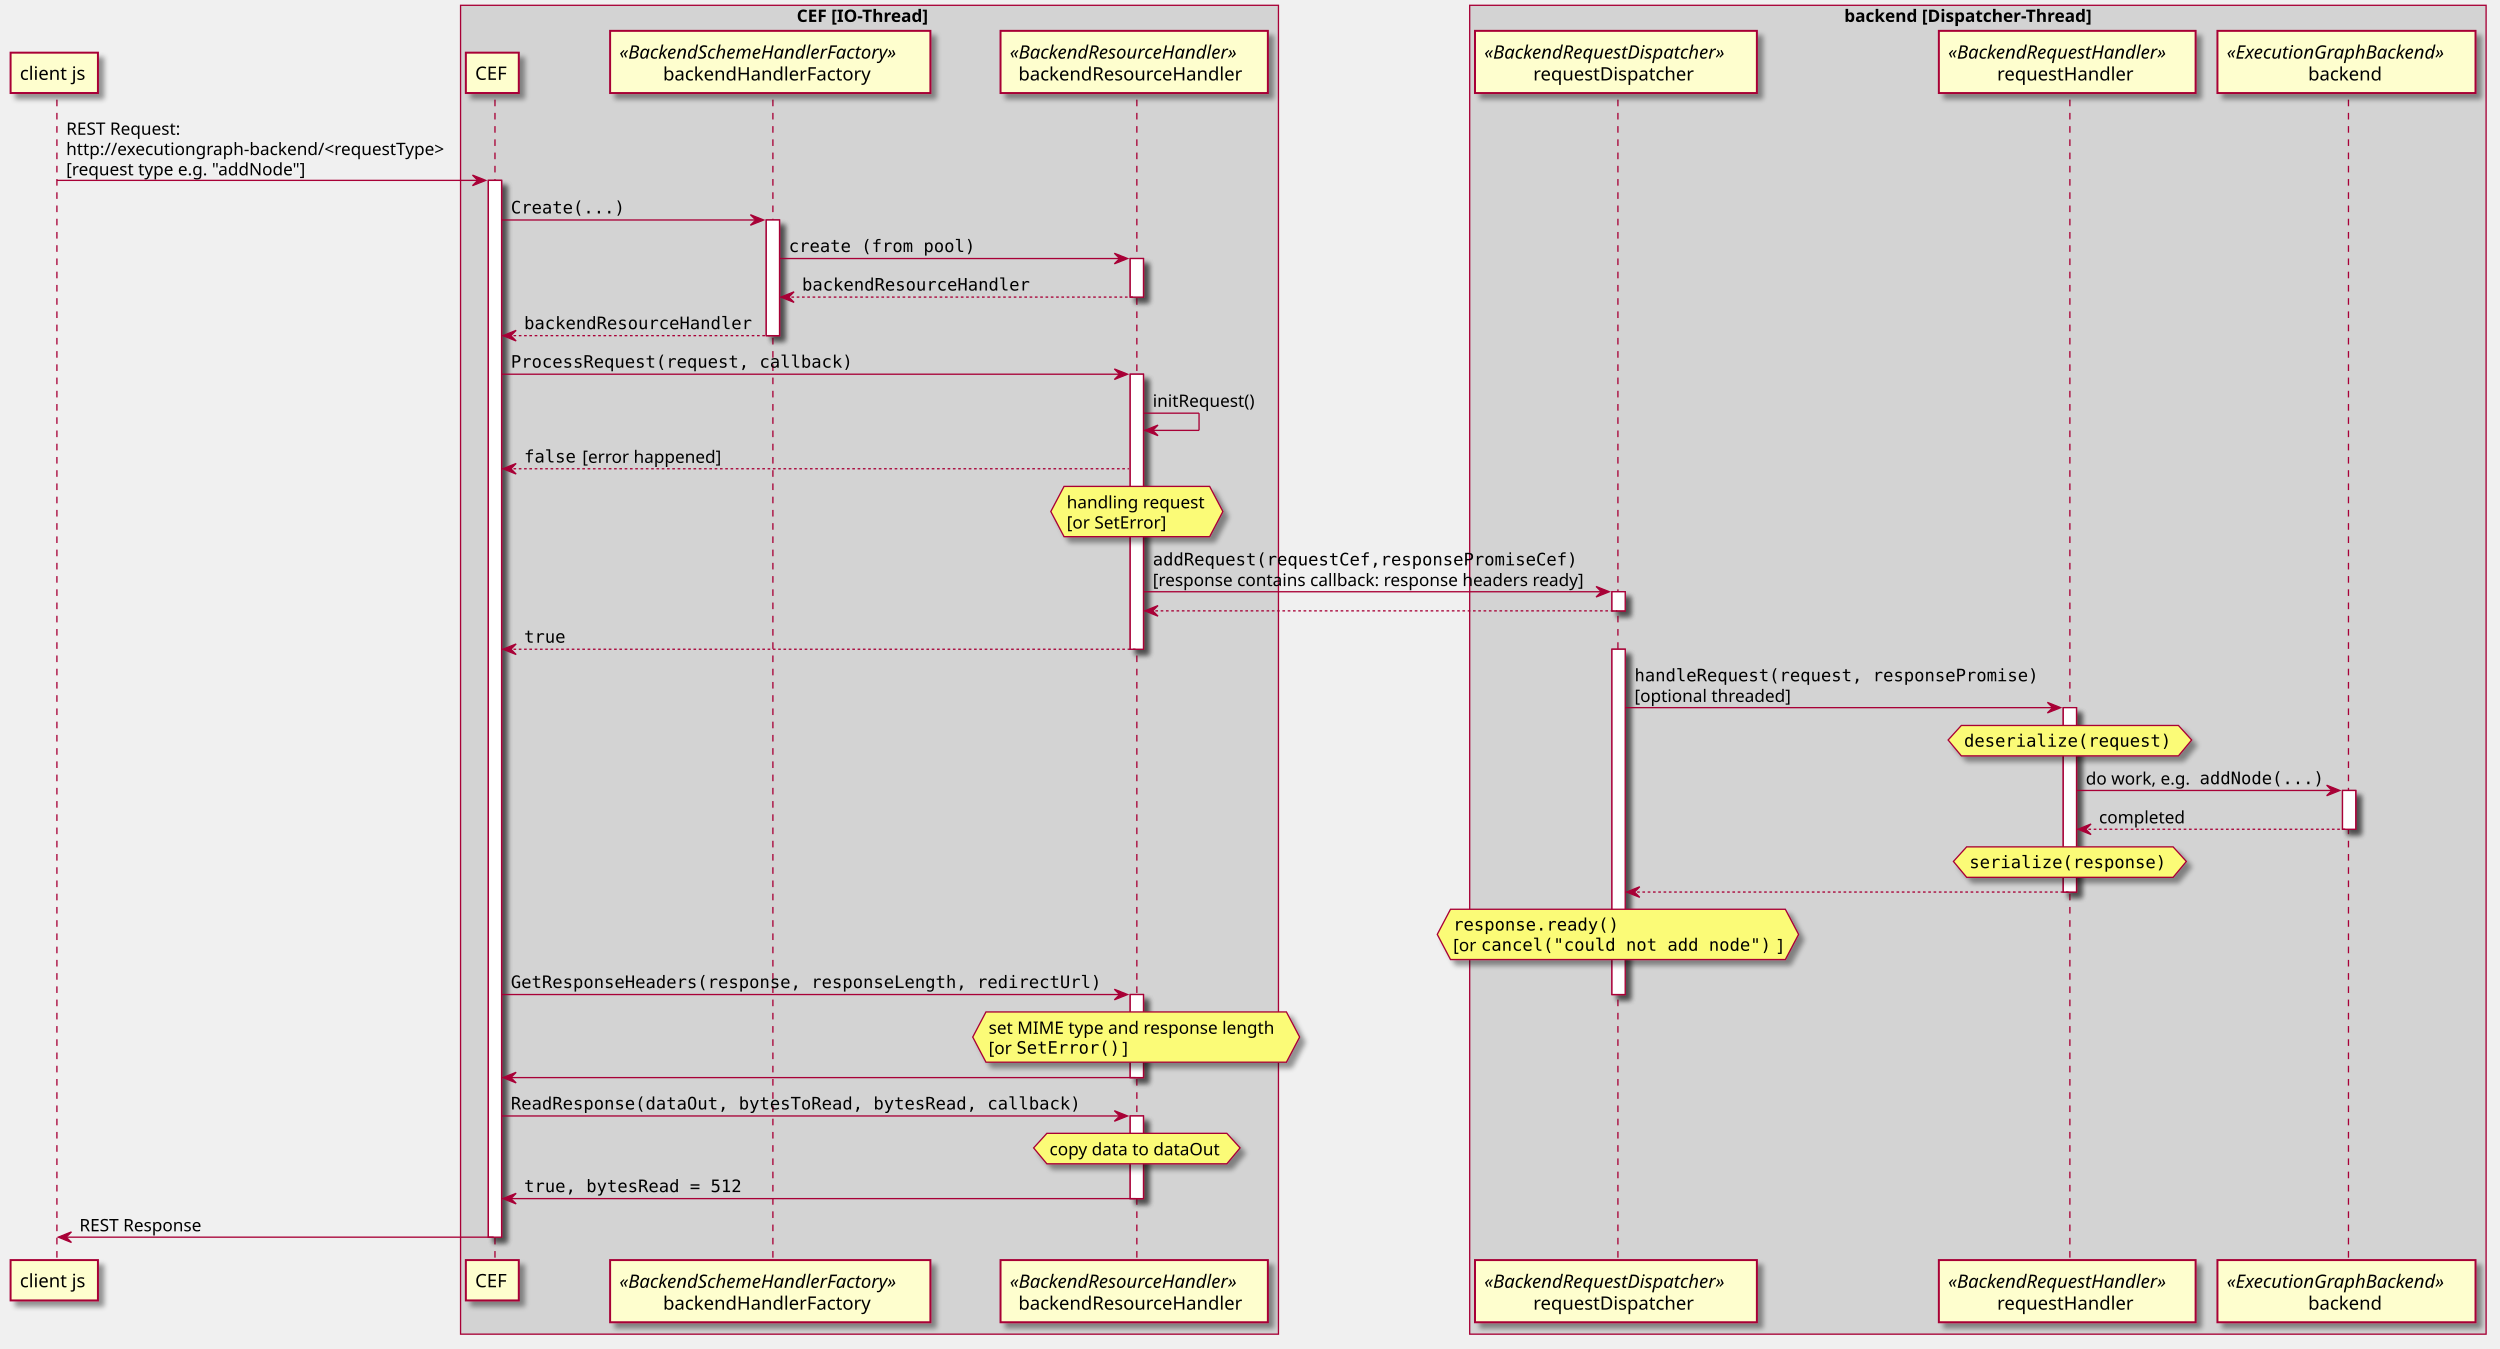
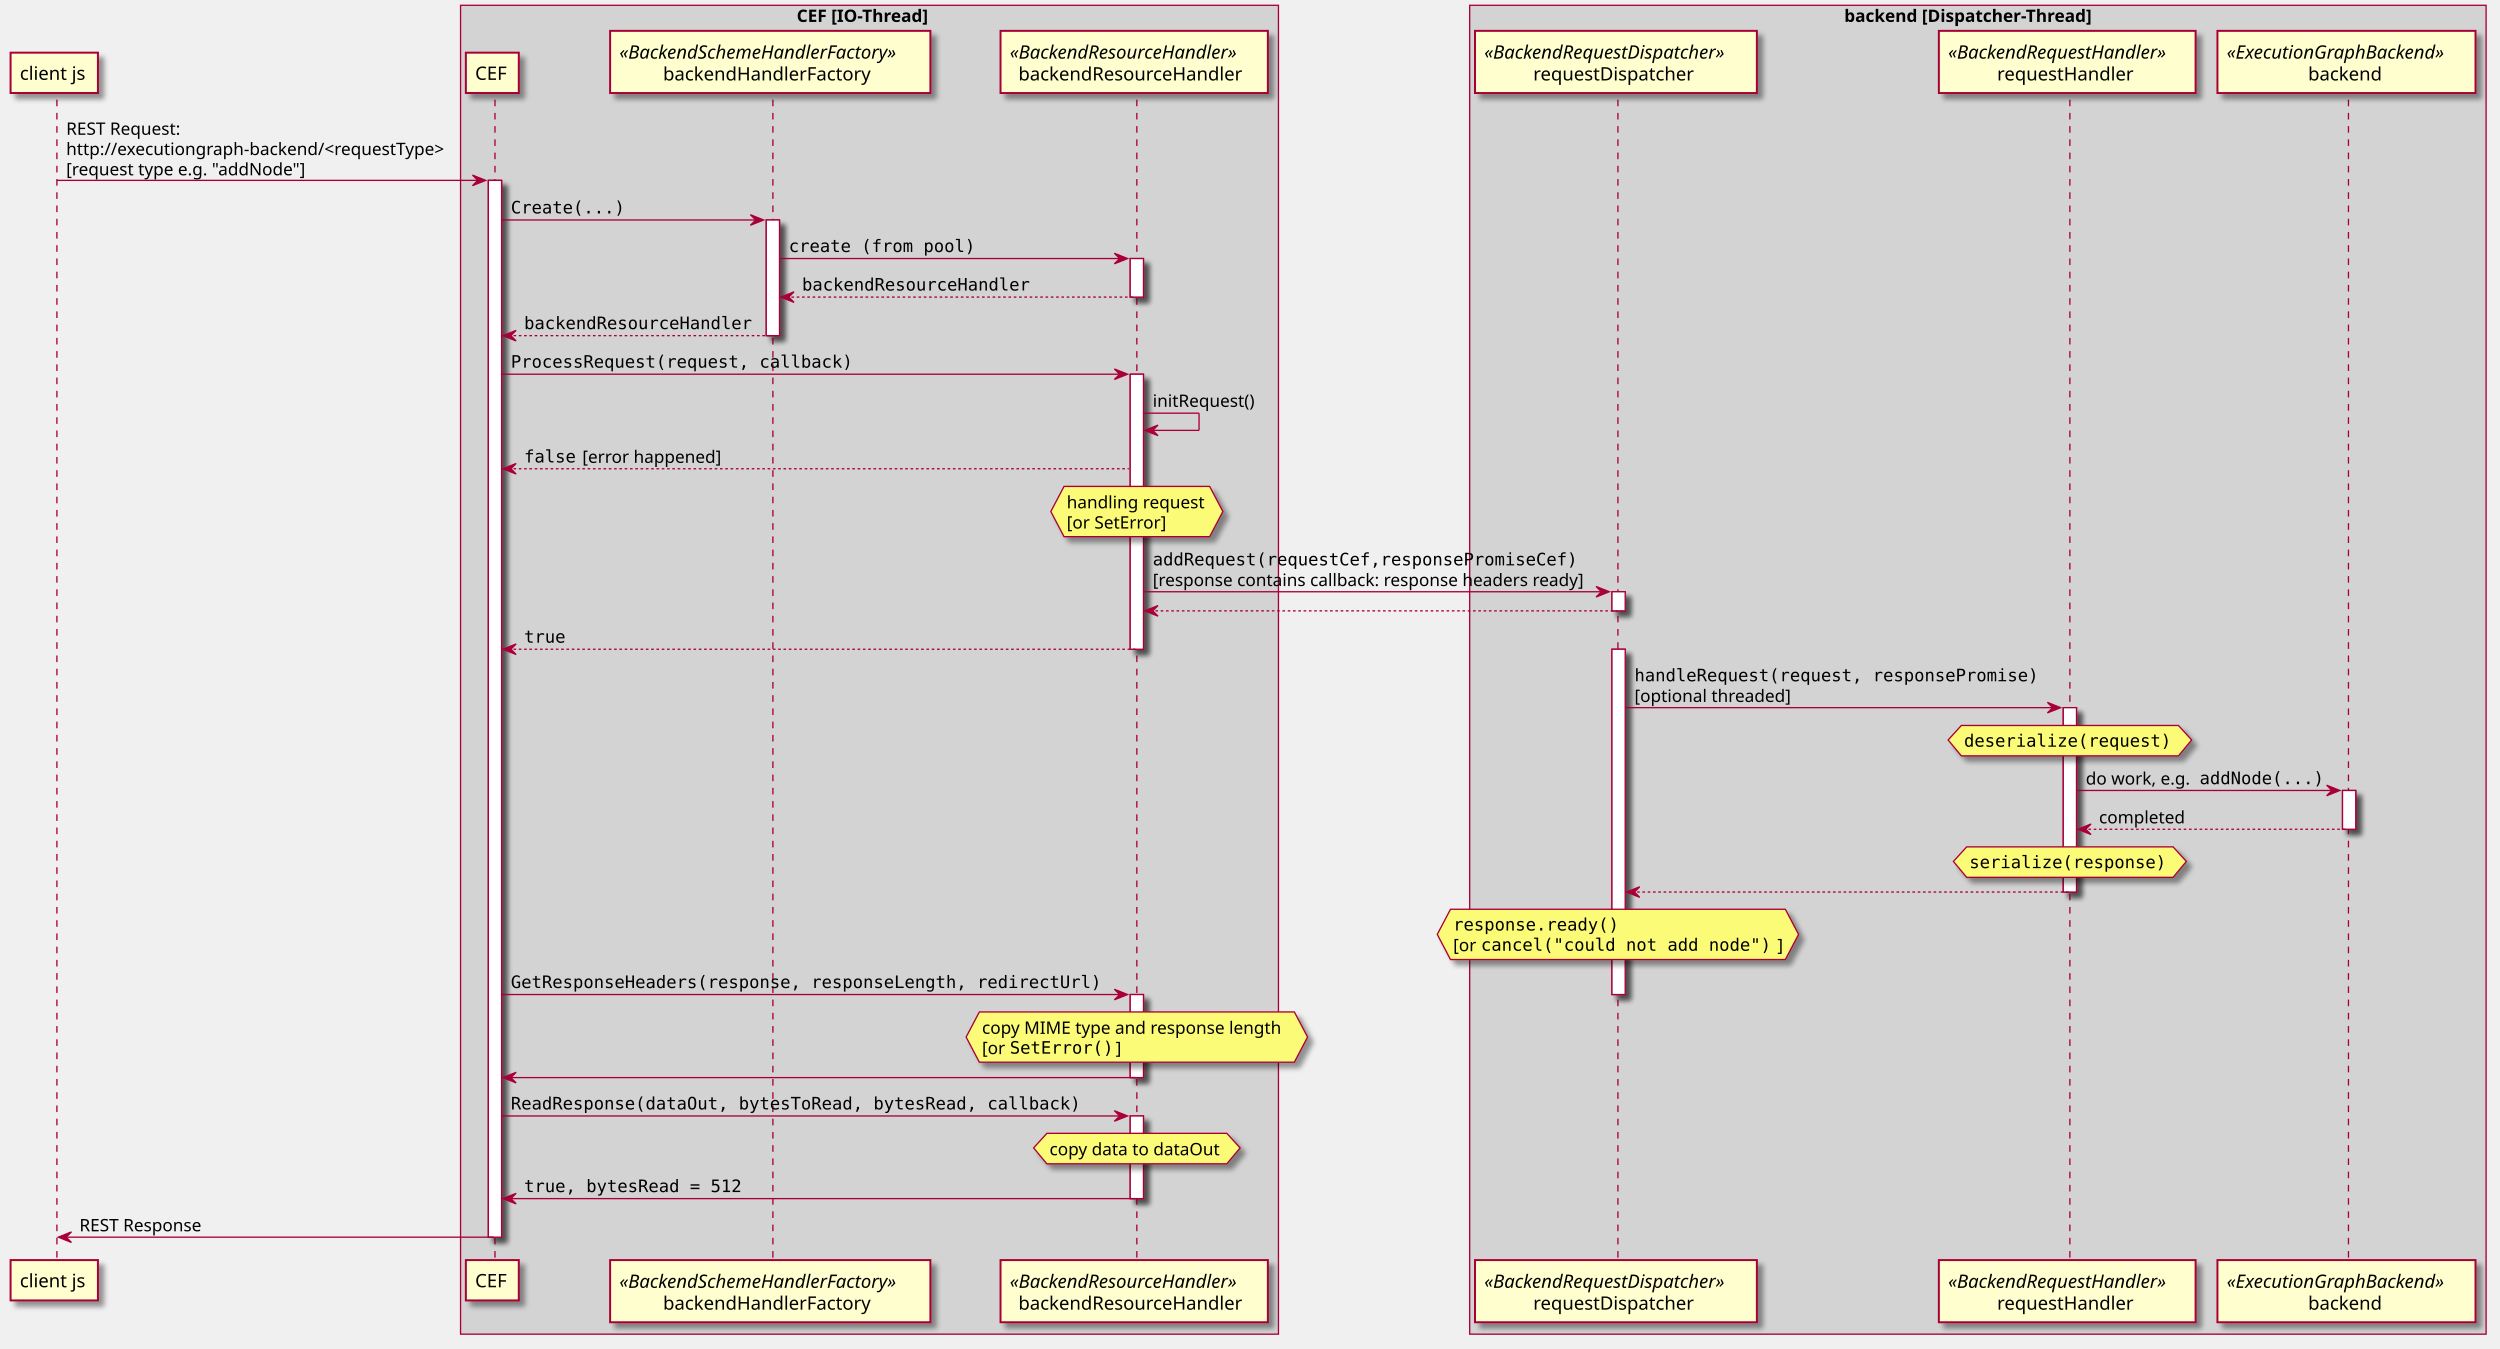
<svg xmlns="http://www.w3.org/2000/svg" contentScriptType="application/ecmascript" contentStyleType="text/css" height="1019px" preserveAspectRatio="none" style="width:1889px;height:1019px;" version="1.1" viewBox="0 0 1889 1019" width="1889px" zoomAndPan="magnify">
  <defs>
-     <filter height="300%" id="f1jd179qzixa7j" width="300%" x="-1" y="-1">
+     <filter height="300%" id="f1q420e7a73i2m" width="300%" x="-1" y="-1">
      <feGaussianBlur result="blurOut" stdDeviation="2.0" />
      <feColorMatrix in="blurOut" result="blurOut2" type="matrix" values="0 0 0 0 0 0 0 0 0 0 0 0 0 0 0 0 0 0 .4 0" />
      <feOffset dx="4.0" dy="4.0" in="blurOut2" result="blurOut3" />
      <feBlend in="SourceGraphic" in2="blurOut3" mode="normal" />
    </filter>
  </defs>
  <g>
    <rect fill="#D3D3D3" height="1004.092" style="stroke: #A80036; stroke-width: 1.0;" width="618" x="348" y="4" />
    <text fill="#000000" font-family="sans-serif" font-size="13" font-weight="bold" lengthAdjust="spacingAndGlyphs" textLength="110" x="602" y="16.568">CEF [IO-Thread]</text>
    <rect fill="#D3D3D3" height="1004.092" style="stroke: #A80036; stroke-width: 1.0;" width="768" x="1110.5" y="4" />
    <text fill="#000000" font-family="sans-serif" font-size="13" font-weight="bold" lengthAdjust="spacingAndGlyphs" textLength="202" x="1393.5" y="16.568">backend [Dispatcher-Thread]</text>
-     <rect fill="#FFFFFF" filter="url(#f1jd179qzixa7j)" height="798.518" style="stroke: #A80036; stroke-width: 1.0;" width="10" x="369" y="136.287" />
-     <rect fill="#FFFFFF" filter="url(#f1jd179qzixa7j)" height="87.398" style="stroke: #A80036; stroke-width: 1.0;" width="10" x="579" y="166.219" />
-     <rect fill="#FFFFFF" filter="url(#f1jd179qzixa7j)" height="29.133" style="stroke: #A80036; stroke-width: 1.0;" width="10" x="854" y="195.352" />
-     <rect fill="#FFFFFF" filter="url(#f1jd179qzixa7j)" height="207.818" style="stroke: #A80036; stroke-width: 1.0;" width="10" x="854" y="282.75" />
-     <rect fill="#FFFFFF" filter="url(#f1jd179qzixa7j)" height="62.754" style="stroke: #A80036; stroke-width: 1.0;" width="10" x="854" y="751.475" />
-     <rect fill="#FFFFFF" filter="url(#f1jd179qzixa7j)" height="62.443" style="stroke: #A80036; stroke-width: 1.0;" width="10" x="854" y="843.229" />
-     <rect fill="#FFFFFF" filter="url(#f1jd179qzixa7j)" height="14.443" style="stroke: #A80036; stroke-width: 1.0;" width="10" x="1218" y="447.125" />
-     <rect fill="#FFFFFF" filter="url(#f1jd179qzixa7j)" height="260.906" style="stroke: #A80036; stroke-width: 1.0;" width="10" x="1218" y="490.568" />
-     <rect fill="#FFFFFF" filter="url(#f1jd179qzixa7j)" height="139.33" style="stroke: #A80036; stroke-width: 1.0;" width="10" x="1559" y="534.701" />
-     <rect fill="#FFFFFF" filter="url(#f1jd179qzixa7j)" height="29.311" style="stroke: #A80036; stroke-width: 1.0;" width="10" x="1770" y="597.277" />
+     <rect fill="#FFFFFF" filter="url(#f1q420e7a73i2m)" height="798.518" style="stroke: #A80036; stroke-width: 1.0;" width="10" x="369" y="136.287" />
+     <rect fill="#FFFFFF" filter="url(#f1q420e7a73i2m)" height="87.398" style="stroke: #A80036; stroke-width: 1.0;" width="10" x="579" y="166.219" />
+     <rect fill="#FFFFFF" filter="url(#f1q420e7a73i2m)" height="29.133" style="stroke: #A80036; stroke-width: 1.0;" width="10" x="854" y="195.352" />
+     <rect fill="#FFFFFF" filter="url(#f1q420e7a73i2m)" height="207.818" style="stroke: #A80036; stroke-width: 1.0;" width="10" x="854" y="282.75" />
+     <rect fill="#FFFFFF" filter="url(#f1q420e7a73i2m)" height="62.754" style="stroke: #A80036; stroke-width: 1.0;" width="10" x="854" y="751.475" />
+     <rect fill="#FFFFFF" filter="url(#f1q420e7a73i2m)" height="62.443" style="stroke: #A80036; stroke-width: 1.0;" width="10" x="854" y="843.229" />
+     <rect fill="#FFFFFF" filter="url(#f1q420e7a73i2m)" height="14.443" style="stroke: #A80036; stroke-width: 1.0;" width="10" x="1218" y="447.125" />
+     <rect fill="#FFFFFF" filter="url(#f1q420e7a73i2m)" height="260.906" style="stroke: #A80036; stroke-width: 1.0;" width="10" x="1218" y="490.568" />
+     <rect fill="#FFFFFF" filter="url(#f1q420e7a73i2m)" height="139.33" style="stroke: #A80036; stroke-width: 1.0;" width="10" x="1559" y="534.701" />
+     <rect fill="#FFFFFF" filter="url(#f1q420e7a73i2m)" height="29.311" style="stroke: #A80036; stroke-width: 1.0;" width="10" x="1770" y="597.277" />
    <line style="stroke: #A80036; stroke-width: 1.0; stroke-dasharray: 5.0,5.0;" x1="43" x2="43" y1="75.287" y2="953.115" />
    <line style="stroke: #A80036; stroke-width: 1.0; stroke-dasharray: 5.0,5.0;" x1="374" x2="374" y1="75.287" y2="953.115" />
    <line style="stroke: #A80036; stroke-width: 1.0; stroke-dasharray: 5.0,5.0;" x1="584" x2="584" y1="75.287" y2="953.115" />
    <line style="stroke: #A80036; stroke-width: 1.0; stroke-dasharray: 5.0,5.0;" x1="859" x2="859" y1="75.287" y2="953.115" />
    <line style="stroke: #A80036; stroke-width: 1.0; stroke-dasharray: 5.0,5.0;" x1="1222.5" x2="1222.5" y1="75.287" y2="953.115" />
    <line style="stroke: #A80036; stroke-width: 1.0; stroke-dasharray: 5.0,5.0;" x1="1564" x2="1564" y1="75.287" y2="953.115" />
    <line style="stroke: #A80036; stroke-width: 1.0; stroke-dasharray: 5.0,5.0;" x1="1774.5" x2="1774.5" y1="75.287" y2="953.115" />
-     <rect fill="#FEFECE" filter="url(#f1jd179qzixa7j)" height="30.488" style="stroke: #A80036; stroke-width: 1.5;" width="66" x="8" y="39.799" />
+     <rect fill="#FEFECE" filter="url(#f1q420e7a73i2m)" height="30.488" style="stroke: #A80036; stroke-width: 1.5;" width="66" x="8" y="39.799" />
    <text fill="#000000" font-family="sans-serif" font-size="14" lengthAdjust="spacingAndGlyphs" textLength="52" x="15" y="60.334">client js</text>
-     <rect fill="#FEFECE" filter="url(#f1jd179qzixa7j)" height="30.488" style="stroke: #A80036; stroke-width: 1.5;" width="66" x="8" y="952.115" />
+     <rect fill="#FEFECE" filter="url(#f1q420e7a73i2m)" height="30.488" style="stroke: #A80036; stroke-width: 1.5;" width="66" x="8" y="952.115" />
    <text fill="#000000" font-family="sans-serif" font-size="14" lengthAdjust="spacingAndGlyphs" textLength="52" x="15" y="972.65">client js</text>
-     <rect fill="#FEFECE" filter="url(#f1jd179qzixa7j)" height="30.488" style="stroke: #A80036; stroke-width: 1.5;" width="40" x="352" y="39.799" />
+     <rect fill="#FEFECE" filter="url(#f1q420e7a73i2m)" height="30.488" style="stroke: #A80036; stroke-width: 1.5;" width="40" x="352" y="39.799" />
    <text fill="#000000" font-family="sans-serif" font-size="14" lengthAdjust="spacingAndGlyphs" textLength="26" x="359" y="60.334">CEF</text>
-     <rect fill="#FEFECE" filter="url(#f1jd179qzixa7j)" height="30.488" style="stroke: #A80036; stroke-width: 1.5;" width="40" x="352" y="952.115" />
+     <rect fill="#FEFECE" filter="url(#f1q420e7a73i2m)" height="30.488" style="stroke: #A80036; stroke-width: 1.5;" width="40" x="352" y="952.115" />
    <text fill="#000000" font-family="sans-serif" font-size="14" lengthAdjust="spacingAndGlyphs" textLength="26" x="359" y="972.65">CEF</text>
-     <rect fill="#FEFECE" filter="url(#f1jd179qzixa7j)" height="46.977" style="stroke: #A80036; stroke-width: 1.5;" width="242" x="461" y="23.311" />
+     <rect fill="#FEFECE" filter="url(#f1q420e7a73i2m)" height="46.977" style="stroke: #A80036; stroke-width: 1.5;" width="242" x="461" y="23.311" />
    <text fill="#000000" font-family="sans-serif" font-size="14" font-style="italic" lengthAdjust="spacingAndGlyphs" textLength="228" x="468" y="44.31">«BackendSchemeHandlerFactory»</text>
    <text fill="#000000" font-family="sans-serif" font-size="14" lengthAdjust="spacingAndGlyphs" textLength="162" x="501" y="60.799">backendHandlerFactory</text>
-     <rect fill="#FEFECE" filter="url(#f1jd179qzixa7j)" height="46.977" style="stroke: #A80036; stroke-width: 1.5;" width="242" x="461" y="952.115" />
+     <rect fill="#FEFECE" filter="url(#f1q420e7a73i2m)" height="46.977" style="stroke: #A80036; stroke-width: 1.5;" width="242" x="461" y="952.115" />
    <text fill="#000000" font-family="sans-serif" font-size="14" font-style="italic" lengthAdjust="spacingAndGlyphs" textLength="228" x="468" y="973.115">«BackendSchemeHandlerFactory»</text>
    <text fill="#000000" font-family="sans-serif" font-size="14" lengthAdjust="spacingAndGlyphs" textLength="162" x="501" y="989.604">backendHandlerFactory</text>
-     <rect fill="#FEFECE" filter="url(#f1jd179qzixa7j)" height="46.977" style="stroke: #A80036; stroke-width: 1.5;" width="202" x="756" y="23.311" />
+     <rect fill="#FEFECE" filter="url(#f1q420e7a73i2m)" height="46.977" style="stroke: #A80036; stroke-width: 1.5;" width="202" x="756" y="23.311" />
    <text fill="#000000" font-family="sans-serif" font-size="14" font-style="italic" lengthAdjust="spacingAndGlyphs" textLength="188" x="763" y="44.31">«BackendResourceHandler»</text>
    <text fill="#000000" font-family="sans-serif" font-size="14" lengthAdjust="spacingAndGlyphs" textLength="175" x="769.5" y="60.799">backendResourceHandler</text>
-     <rect fill="#FEFECE" filter="url(#f1jd179qzixa7j)" height="46.977" style="stroke: #A80036; stroke-width: 1.5;" width="202" x="756" y="952.115" />
+     <rect fill="#FEFECE" filter="url(#f1q420e7a73i2m)" height="46.977" style="stroke: #A80036; stroke-width: 1.5;" width="202" x="756" y="952.115" />
    <text fill="#000000" font-family="sans-serif" font-size="14" font-style="italic" lengthAdjust="spacingAndGlyphs" textLength="188" x="763" y="973.115">«BackendResourceHandler»</text>
    <text fill="#000000" font-family="sans-serif" font-size="14" lengthAdjust="spacingAndGlyphs" textLength="175" x="769.5" y="989.604">backendResourceHandler</text>
-     <rect fill="#FEFECE" filter="url(#f1jd179qzixa7j)" height="46.977" style="stroke: #A80036; stroke-width: 1.5;" width="213" x="1114.5" y="23.311" />
+     <rect fill="#FEFECE" filter="url(#f1q420e7a73i2m)" height="46.977" style="stroke: #A80036; stroke-width: 1.5;" width="213" x="1114.5" y="23.311" />
    <text fill="#000000" font-family="sans-serif" font-size="14" font-style="italic" lengthAdjust="spacingAndGlyphs" textLength="199" x="1121.5" y="44.31">«BackendRequestDispatcher»</text>
    <text fill="#000000" font-family="sans-serif" font-size="14" lengthAdjust="spacingAndGlyphs" textLength="125" x="1158.5" y="60.799">requestDispatcher</text>
-     <rect fill="#FEFECE" filter="url(#f1jd179qzixa7j)" height="46.977" style="stroke: #A80036; stroke-width: 1.5;" width="213" x="1114.5" y="952.115" />
+     <rect fill="#FEFECE" filter="url(#f1q420e7a73i2m)" height="46.977" style="stroke: #A80036; stroke-width: 1.5;" width="213" x="1114.5" y="952.115" />
    <text fill="#000000" font-family="sans-serif" font-size="14" font-style="italic" lengthAdjust="spacingAndGlyphs" textLength="199" x="1121.5" y="973.115">«BackendRequestDispatcher»</text>
    <text fill="#000000" font-family="sans-serif" font-size="14" lengthAdjust="spacingAndGlyphs" textLength="125" x="1158.5" y="989.604">requestDispatcher</text>
-     <rect fill="#FEFECE" filter="url(#f1jd179qzixa7j)" height="46.977" style="stroke: #A80036; stroke-width: 1.5;" width="194" x="1465" y="23.311" />
+     <rect fill="#FEFECE" filter="url(#f1q420e7a73i2m)" height="46.977" style="stroke: #A80036; stroke-width: 1.5;" width="194" x="1465" y="23.311" />
    <text fill="#000000" font-family="sans-serif" font-size="14" font-style="italic" lengthAdjust="spacingAndGlyphs" textLength="180" x="1472" y="44.31">«BackendRequestHandler»</text>
    <text fill="#000000" font-family="sans-serif" font-size="14" lengthAdjust="spacingAndGlyphs" textLength="106" x="1509" y="60.799">requestHandler</text>
-     <rect fill="#FEFECE" filter="url(#f1jd179qzixa7j)" height="46.977" style="stroke: #A80036; stroke-width: 1.5;" width="194" x="1465" y="952.115" />
+     <rect fill="#FEFECE" filter="url(#f1q420e7a73i2m)" height="46.977" style="stroke: #A80036; stroke-width: 1.5;" width="194" x="1465" y="952.115" />
    <text fill="#000000" font-family="sans-serif" font-size="14" font-style="italic" lengthAdjust="spacingAndGlyphs" textLength="180" x="1472" y="973.115">«BackendRequestHandler»</text>
    <text fill="#000000" font-family="sans-serif" font-size="14" lengthAdjust="spacingAndGlyphs" textLength="106" x="1509" y="989.604">requestHandler</text>
-     <rect fill="#FEFECE" filter="url(#f1jd179qzixa7j)" height="46.977" style="stroke: #A80036; stroke-width: 1.5;" width="195" x="1675.5" y="23.311" />
+     <rect fill="#FEFECE" filter="url(#f1q420e7a73i2m)" height="46.977" style="stroke: #A80036; stroke-width: 1.5;" width="195" x="1675.5" y="23.311" />
    <text fill="#000000" font-family="sans-serif" font-size="14" font-style="italic" lengthAdjust="spacingAndGlyphs" textLength="181" x="1682.5" y="44.31">«ExecutionGraphBackend»</text>
    <text fill="#000000" font-family="sans-serif" font-size="14" lengthAdjust="spacingAndGlyphs" textLength="58" x="1744" y="60.799">backend</text>
-     <rect fill="#FEFECE" filter="url(#f1jd179qzixa7j)" height="46.977" style="stroke: #A80036; stroke-width: 1.5;" width="195" x="1675.5" y="952.115" />
+     <rect fill="#FEFECE" filter="url(#f1q420e7a73i2m)" height="46.977" style="stroke: #A80036; stroke-width: 1.5;" width="195" x="1675.5" y="952.115" />
    <text fill="#000000" font-family="sans-serif" font-size="14" font-style="italic" lengthAdjust="spacingAndGlyphs" textLength="181" x="1682.5" y="973.115">«ExecutionGraphBackend»</text>
    <text fill="#000000" font-family="sans-serif" font-size="14" lengthAdjust="spacingAndGlyphs" textLength="58" x="1744" y="989.604">backend</text>
-     <rect fill="#FFFFFF" filter="url(#f1jd179qzixa7j)" height="798.518" style="stroke: #A80036; stroke-width: 1.0;" width="10" x="369" y="136.287" />
-     <rect fill="#FFFFFF" filter="url(#f1jd179qzixa7j)" height="87.398" style="stroke: #A80036; stroke-width: 1.0;" width="10" x="579" y="166.219" />
-     <rect fill="#FFFFFF" filter="url(#f1jd179qzixa7j)" height="29.133" style="stroke: #A80036; stroke-width: 1.0;" width="10" x="854" y="195.352" />
-     <rect fill="#FFFFFF" filter="url(#f1jd179qzixa7j)" height="207.818" style="stroke: #A80036; stroke-width: 1.0;" width="10" x="854" y="282.75" />
-     <rect fill="#FFFFFF" filter="url(#f1jd179qzixa7j)" height="62.754" style="stroke: #A80036; stroke-width: 1.0;" width="10" x="854" y="751.475" />
-     <rect fill="#FFFFFF" filter="url(#f1jd179qzixa7j)" height="62.443" style="stroke: #A80036; stroke-width: 1.0;" width="10" x="854" y="843.229" />
-     <rect fill="#FFFFFF" filter="url(#f1jd179qzixa7j)" height="14.443" style="stroke: #A80036; stroke-width: 1.0;" width="10" x="1218" y="447.125" />
-     <rect fill="#FFFFFF" filter="url(#f1jd179qzixa7j)" height="260.906" style="stroke: #A80036; stroke-width: 1.0;" width="10" x="1218" y="490.568" />
-     <rect fill="#FFFFFF" filter="url(#f1jd179qzixa7j)" height="139.33" style="stroke: #A80036; stroke-width: 1.0;" width="10" x="1559" y="534.701" />
-     <rect fill="#FFFFFF" filter="url(#f1jd179qzixa7j)" height="29.311" style="stroke: #A80036; stroke-width: 1.0;" width="10" x="1770" y="597.277" />
+     <rect fill="#FFFFFF" filter="url(#f1q420e7a73i2m)" height="798.518" style="stroke: #A80036; stroke-width: 1.0;" width="10" x="369" y="136.287" />
+     <rect fill="#FFFFFF" filter="url(#f1q420e7a73i2m)" height="87.398" style="stroke: #A80036; stroke-width: 1.0;" width="10" x="579" y="166.219" />
+     <rect fill="#FFFFFF" filter="url(#f1q420e7a73i2m)" height="29.133" style="stroke: #A80036; stroke-width: 1.0;" width="10" x="854" y="195.352" />
+     <rect fill="#FFFFFF" filter="url(#f1q420e7a73i2m)" height="207.818" style="stroke: #A80036; stroke-width: 1.0;" width="10" x="854" y="282.75" />
+     <rect fill="#FFFFFF" filter="url(#f1q420e7a73i2m)" height="62.754" style="stroke: #A80036; stroke-width: 1.0;" width="10" x="854" y="751.475" />
+     <rect fill="#FFFFFF" filter="url(#f1q420e7a73i2m)" height="62.443" style="stroke: #A80036; stroke-width: 1.0;" width="10" x="854" y="843.229" />
+     <rect fill="#FFFFFF" filter="url(#f1q420e7a73i2m)" height="14.443" style="stroke: #A80036; stroke-width: 1.0;" width="10" x="1218" y="447.125" />
+     <rect fill="#FFFFFF" filter="url(#f1q420e7a73i2m)" height="260.906" style="stroke: #A80036; stroke-width: 1.0;" width="10" x="1218" y="490.568" />
+     <rect fill="#FFFFFF" filter="url(#f1q420e7a73i2m)" height="139.33" style="stroke: #A80036; stroke-width: 1.0;" width="10" x="1559" y="534.701" />
+     <rect fill="#FFFFFF" filter="url(#f1q420e7a73i2m)" height="29.311" style="stroke: #A80036; stroke-width: 1.0;" width="10" x="1770" y="597.277" />
    <polygon fill="#A80036" points="357,132.287,367,136.287,357,140.287,361,136.287" style="stroke: #A80036; stroke-width: 1.0;" />
    <line style="stroke: #A80036; stroke-width: 1.0;" x1="43" x2="363" y1="136.287" y2="136.287" />
    <text fill="#000000" font-family="sans-serif" font-size="13" lengthAdjust="spacingAndGlyphs" textLength="88" x="50" y="101.856">REST Request:</text>
    <text fill="#000000" font-family="sans-serif" font-size="13" lengthAdjust="spacingAndGlyphs" textLength="307" x="50" y="117.166">http://executiongraph-backend/&lt;requestType&gt;</text>
    <text fill="#000000" font-family="sans-serif" font-size="13" lengthAdjust="spacingAndGlyphs" textLength="183" x="50" y="132.477">[request type e.g. "addNode"]</text>
    <polygon fill="#A80036" points="567,162.219,577,166.219,567,170.219,571,166.219" style="stroke: #A80036; stroke-width: 1.0;" />
    <line style="stroke: #A80036; stroke-width: 1.0;" x1="379" x2="573" y1="166.219" y2="166.219" />
    <text fill="#000000" font-family="monospace" font-size="13" lengthAdjust="spacingAndGlyphs" textLength="88" x="386" y="161.286">Create(...)</text>
    <polygon fill="#A80036" points="842,191.352,852,195.352,842,199.352,846,195.352" style="stroke: #A80036; stroke-width: 1.0;" />
    <line style="stroke: #A80036; stroke-width: 1.0;" x1="589" x2="848" y1="195.352" y2="195.352" />
    <text fill="#000000" font-family="monospace" font-size="13" lengthAdjust="spacingAndGlyphs" textLength="144" x="596" y="190.418">create (from pool)</text>
    <polygon fill="#A80036" points="600,220.484,590,224.484,600,228.484,596,224.484" style="stroke: #A80036; stroke-width: 1.0;" />
    <line style="stroke: #A80036; stroke-width: 1.0; stroke-dasharray: 2.0,2.0;" x1="594" x2="858" y1="224.484" y2="224.484" />
    <text fill="#000000" font-family="monospace" font-size="13" lengthAdjust="spacingAndGlyphs" textLength="176" x="606" y="219.551">backendResourceHandler</text>
    <polygon fill="#A80036" points="390,249.617,380,253.617,390,257.617,386,253.617" style="stroke: #A80036; stroke-width: 1.0;" />
    <line style="stroke: #A80036; stroke-width: 1.0; stroke-dasharray: 2.0,2.0;" x1="384" x2="583" y1="253.617" y2="253.617" />
    <text fill="#000000" font-family="monospace" font-size="13" lengthAdjust="spacingAndGlyphs" textLength="176" x="396" y="248.684">backendResourceHandler</text>
    <polygon fill="#A80036" points="842,278.75,852,282.75,842,286.75,846,282.75" style="stroke: #A80036; stroke-width: 1.0;" />
    <line style="stroke: #A80036; stroke-width: 1.0;" x1="379" x2="848" y1="282.75" y2="282.75" />
    <text fill="#000000" font-family="monospace" font-size="13" lengthAdjust="spacingAndGlyphs" textLength="264" x="386" y="277.817">ProcessRequest(request, callback)</text>
    <line style="stroke: #A80036; stroke-width: 1.0;" x1="864" x2="906" y1="312.193" y2="312.193" />
    <line style="stroke: #A80036; stroke-width: 1.0;" x1="906" x2="906" y1="312.193" y2="325.193" />
    <line style="stroke: #A80036; stroke-width: 1.0;" x1="865" x2="906" y1="325.193" y2="325.193" />
    <polygon fill="#A80036" points="875,321.193,865,325.193,875,329.193,871,325.193" style="stroke: #A80036; stroke-width: 1.0;" />
    <text fill="#000000" font-family="sans-serif" font-size="13" lengthAdjust="spacingAndGlyphs" textLength="79" x="871" y="307.451">initRequest()</text>
    <polygon fill="#A80036" points="390,350.193,380,354.193,390,358.193,386,354.193" style="stroke: #A80036; stroke-width: 1.0;" />
    <line style="stroke: #A80036; stroke-width: 1.0; stroke-dasharray: 2.0,2.0;" x1="384" x2="853" y1="354.193" y2="354.193" />
    <text fill="#000000" font-family="monospace" font-size="13" lengthAdjust="spacingAndGlyphs" textLength="40" x="396" y="349.438">false</text>
    <text fill="#000000" font-family="sans-serif" font-size="13" lengthAdjust="spacingAndGlyphs" textLength="103" x="440" y="349.762">[error happened]</text>
-     <polygon fill="#FBFB77" filter="url(#f1jd179qzixa7j)" points="804,367.504,914,367.504,924,386.504,914,405.504,804,405.504,794,386.504,804,367.504" style="stroke: #A80036; stroke-width: 1.0;" />
+     <polygon fill="#FBFB77" filter="url(#f1q420e7a73i2m)" points="804,367.504,914,367.504,924,386.504,914,405.504,804,405.504,794,386.504,804,367.504" style="stroke: #A80036; stroke-width: 1.0;" />
    <text fill="#000000" font-family="sans-serif" font-size="13" lengthAdjust="spacingAndGlyphs" textLength="106" x="806" y="384.072">handling request</text>
    <text fill="#000000" font-family="sans-serif" font-size="13" lengthAdjust="spacingAndGlyphs" textLength="74" x="806" y="399.383">[or SetError]</text>
    <polygon fill="#A80036" points="1206,443.125,1216,447.125,1206,451.125,1210,447.125" style="stroke: #A80036; stroke-width: 1.0;" />
    <line style="stroke: #A80036; stroke-width: 1.0;" x1="864" x2="1212" y1="447.125" y2="447.125" />
    <text fill="#000000" font-family="monospace" font-size="13" lengthAdjust="spacingAndGlyphs" textLength="328" x="871" y="427.192">addRequest(requestCef,responsePromiseCef)</text>
    <text fill="#000000" font-family="sans-serif" font-size="13" lengthAdjust="spacingAndGlyphs" textLength="335" x="871" y="442.826">[response contains callback: response headers ready]</text>
    <polygon fill="#A80036" points="875,457.568,865,461.568,875,465.568,871,461.568" style="stroke: #A80036; stroke-width: 1.0;" />
    <line style="stroke: #A80036; stroke-width: 1.0; stroke-dasharray: 2.0,2.0;" x1="869" x2="1222" y1="461.568" y2="461.568" />
    <polygon fill="#A80036" points="390,486.568,380,490.568,390,494.568,386,490.568" style="stroke: #A80036; stroke-width: 1.0;" />
    <line style="stroke: #A80036; stroke-width: 1.0; stroke-dasharray: 2.0,2.0;" x1="384" x2="858" y1="490.568" y2="490.568" />
    <text fill="#000000" font-family="monospace" font-size="13" lengthAdjust="spacingAndGlyphs" textLength="32" x="396" y="485.635">true</text>
    <polygon fill="#A80036" points="1547,530.701,1557,534.701,1547,538.701,1551,534.701" style="stroke: #A80036; stroke-width: 1.0;" />
    <line style="stroke: #A80036; stroke-width: 1.0;" x1="1228" x2="1553" y1="534.701" y2="534.701" />
    <text fill="#000000" font-family="monospace" font-size="13" lengthAdjust="spacingAndGlyphs" textLength="312" x="1235" y="514.768">handleRequest(request, responsePromise)</text>
    <text fill="#000000" font-family="sans-serif" font-size="13" lengthAdjust="spacingAndGlyphs" textLength="119" x="1235" y="530.402">[optional threaded]</text>
-     <polygon fill="#FBFB77" filter="url(#f1jd179qzixa7j)" points="1482,548.144,1646,548.144,1656,559.144,1646,571.144,1482,571.144,1472,559.144,1482,548.144" style="stroke: #A80036; stroke-width: 1.0;" />
+     <polygon fill="#FBFB77" filter="url(#f1q420e7a73i2m)" points="1482,548.144,1646,548.144,1656,559.144,1646,571.144,1482,571.144,1472,559.144,1482,548.144" style="stroke: #A80036; stroke-width: 1.0;" />
    <text fill="#000000" font-family="monospace" font-size="13" lengthAdjust="spacingAndGlyphs" textLength="160" x="1484" y="564.211">deserialize(request)</text>
    <polygon fill="#A80036" points="1758,593.277,1768,597.277,1758,601.277,1762,597.277" style="stroke: #A80036; stroke-width: 1.0;" />
    <line style="stroke: #A80036; stroke-width: 1.0;" x1="1569" x2="1764" y1="597.277" y2="597.277" />
    <text fill="#000000" font-family="sans-serif" font-size="13" lengthAdjust="spacingAndGlyphs" textLength="82" x="1576" y="592.846">do work, e.g.</text>
    <text fill="#000000" font-family="monospace" font-size="13" lengthAdjust="spacingAndGlyphs" textLength="96" x="1662" y="592.522">addNode(...)</text>
    <polygon fill="#A80036" points="1580,622.588,1570,626.588,1580,630.588,1576,626.588" style="stroke: #A80036; stroke-width: 1.0;" />
    <line style="stroke: #A80036; stroke-width: 1.0; stroke-dasharray: 2.0,2.0;" x1="1574" x2="1774" y1="626.588" y2="626.588" />
    <text fill="#000000" font-family="sans-serif" font-size="13" lengthAdjust="spacingAndGlyphs" textLength="66" x="1586" y="622.156">completed</text>
-     <polygon fill="#FBFB77" filter="url(#f1jd179qzixa7j)" points="1486,639.898,1642,639.898,1652,650.898,1642,662.898,1486,662.898,1476,650.898,1486,639.898" style="stroke: #A80036; stroke-width: 1.0;" />
+     <polygon fill="#FBFB77" filter="url(#f1q420e7a73i2m)" points="1486,639.898,1642,639.898,1652,650.898,1642,662.898,1486,662.898,1476,650.898,1486,639.898" style="stroke: #A80036; stroke-width: 1.0;" />
    <text fill="#000000" font-family="monospace" font-size="13" lengthAdjust="spacingAndGlyphs" textLength="152" x="1488" y="655.965">serialize(response)</text>
    <polygon fill="#A80036" points="1239,670.031,1229,674.031,1239,678.031,1235,674.031" style="stroke: #A80036; stroke-width: 1.0;" />
    <line style="stroke: #A80036; stroke-width: 1.0; stroke-dasharray: 2.0,2.0;" x1="1233" x2="1563" y1="674.031" y2="674.031" />
-     <polygon fill="#FBFB77" filter="url(#f1jd179qzixa7j)" points="1096,687.031,1349,687.031,1359,706.031,1349,725.031,1096,725.031,1086,706.031,1096,687.031" style="stroke: #A80036; stroke-width: 1.0;" />
+     <polygon fill="#FBFB77" filter="url(#f1q420e7a73i2m)" points="1096,687.031,1349,687.031,1359,706.031,1349,725.031,1096,725.031,1086,706.031,1096,687.031" style="stroke: #A80036; stroke-width: 1.0;" />
    <text fill="#000000" font-family="monospace" font-size="13" lengthAdjust="spacingAndGlyphs" textLength="128" x="1098" y="703.098">response.ready()</text>
    <text fill="#000000" font-family="sans-serif" font-size="13" lengthAdjust="spacingAndGlyphs" textLength="17" x="1098" y="718.732">[or</text>
    <text fill="#000000" font-family="monospace" font-size="13" lengthAdjust="spacingAndGlyphs" textLength="224" x="1119" y="718.409">cancel("could not add node")</text>
    <text fill="#000000" font-family="sans-serif" font-size="13" lengthAdjust="spacingAndGlyphs" textLength="4" x="1343" y="718.732">]</text>
    <polygon fill="#A80036" points="842,747.475,852,751.475,842,755.475,846,751.475" style="stroke: #A80036; stroke-width: 1.0;" />
    <line style="stroke: #A80036; stroke-width: 1.0;" x1="379" x2="848" y1="751.475" y2="751.475" />
    <text fill="#000000" font-family="monospace" font-size="13" lengthAdjust="spacingAndGlyphs" textLength="456" x="386" y="746.542">GetResponseHeaders(response, responseLength, redirectUrl)</text>
-     <polygon fill="#FBFB77" filter="url(#f1jd179qzixa7j)" points="745,764.607,972,764.607,982,783.607,972,802.607,745,802.607,735,783.607,745,764.607" style="stroke: #A80036; stroke-width: 1.0;" />
-     <text fill="#000000" font-family="sans-serif" font-size="13" lengthAdjust="spacingAndGlyphs" textLength="219" x="747" y="781.176">set MIME type and response length</text>
-     <text fill="#000000" font-family="sans-serif" font-size="13" lengthAdjust="spacingAndGlyphs" textLength="17" x="747" y="796.486">[or</text>
-     <text fill="#000000" font-family="monospace" font-size="13" lengthAdjust="spacingAndGlyphs" textLength="80" x="768" y="796.163">SetError()</text>
-     <text fill="#000000" font-family="sans-serif" font-size="13" lengthAdjust="spacingAndGlyphs" textLength="4" x="848" y="796.486">]</text>
+     <polygon fill="#FBFB77" filter="url(#f1q420e7a73i2m)" points="740,764.607,978,764.607,988,783.607,978,802.607,740,802.607,730,783.607,740,764.607" style="stroke: #A80036; stroke-width: 1.0;" />
+     <text fill="#000000" font-family="sans-serif" font-size="13" lengthAdjust="spacingAndGlyphs" textLength="230" x="742" y="781.176">copy MIME type and response length</text>
+     <text fill="#000000" font-family="sans-serif" font-size="13" lengthAdjust="spacingAndGlyphs" textLength="17" x="742" y="796.486">[or</text>
+     <text fill="#000000" font-family="monospace" font-size="13" lengthAdjust="spacingAndGlyphs" textLength="80" x="763" y="796.163">SetError()</text>
+     <text fill="#000000" font-family="sans-serif" font-size="13" lengthAdjust="spacingAndGlyphs" textLength="4" x="843" y="796.486">]</text>
    <polygon fill="#A80036" points="390,810.229,380,814.229,390,818.229,386,814.229" style="stroke: #A80036; stroke-width: 1.0;" />
    <line style="stroke: #A80036; stroke-width: 1.0;" x1="384" x2="858" y1="814.229" y2="814.229" />
    <polygon fill="#A80036" points="842,839.229,852,843.229,842,847.229,846,843.229" style="stroke: #A80036; stroke-width: 1.0;" />
    <line style="stroke: #A80036; stroke-width: 1.0;" x1="379" x2="848" y1="843.229" y2="843.229" />
    <text fill="#000000" font-family="monospace" font-size="13" lengthAdjust="spacingAndGlyphs" textLength="440" x="386" y="838.295">ReadResponse(dataOut, bytesToRead, bytesRead, callback)</text>
-     <polygon fill="#FBFB77" filter="url(#f1jd179qzixa7j)" points="791,856.361,927,856.361,937,867.361,927,879.361,791,879.361,781,867.361,791,856.361" style="stroke: #A80036; stroke-width: 1.0;" />
+     <polygon fill="#FBFB77" filter="url(#f1q420e7a73i2m)" points="791,856.361,927,856.361,937,867.361,927,879.361,791,879.361,781,867.361,791,856.361" style="stroke: #A80036; stroke-width: 1.0;" />
    <text fill="#000000" font-family="sans-serif" font-size="13" lengthAdjust="spacingAndGlyphs" textLength="132" x="793" y="872.93">copy data to dataOut</text>
    <polygon fill="#A80036" points="390,901.672,380,905.672,390,909.672,386,905.672" style="stroke: #A80036; stroke-width: 1.0;" />
    <line style="stroke: #A80036; stroke-width: 1.0;" x1="384" x2="858" y1="905.672" y2="905.672" />
    <text fill="#000000" font-family="monospace" font-size="13" lengthAdjust="spacingAndGlyphs" textLength="168" x="396" y="900.739">true, bytesRead = 512</text>
    <polygon fill="#A80036" points="54,930.805,44,934.805,54,938.805,50,934.805" style="stroke: #A80036; stroke-width: 1.0;" />
    <line style="stroke: #A80036; stroke-width: 1.0;" x1="48" x2="373" y1="934.805" y2="934.805" />
    <text fill="#000000" font-family="sans-serif" font-size="13" lengthAdjust="spacingAndGlyphs" textLength="94" x="60" y="930.373">REST Response</text>
  </g>
</svg>
